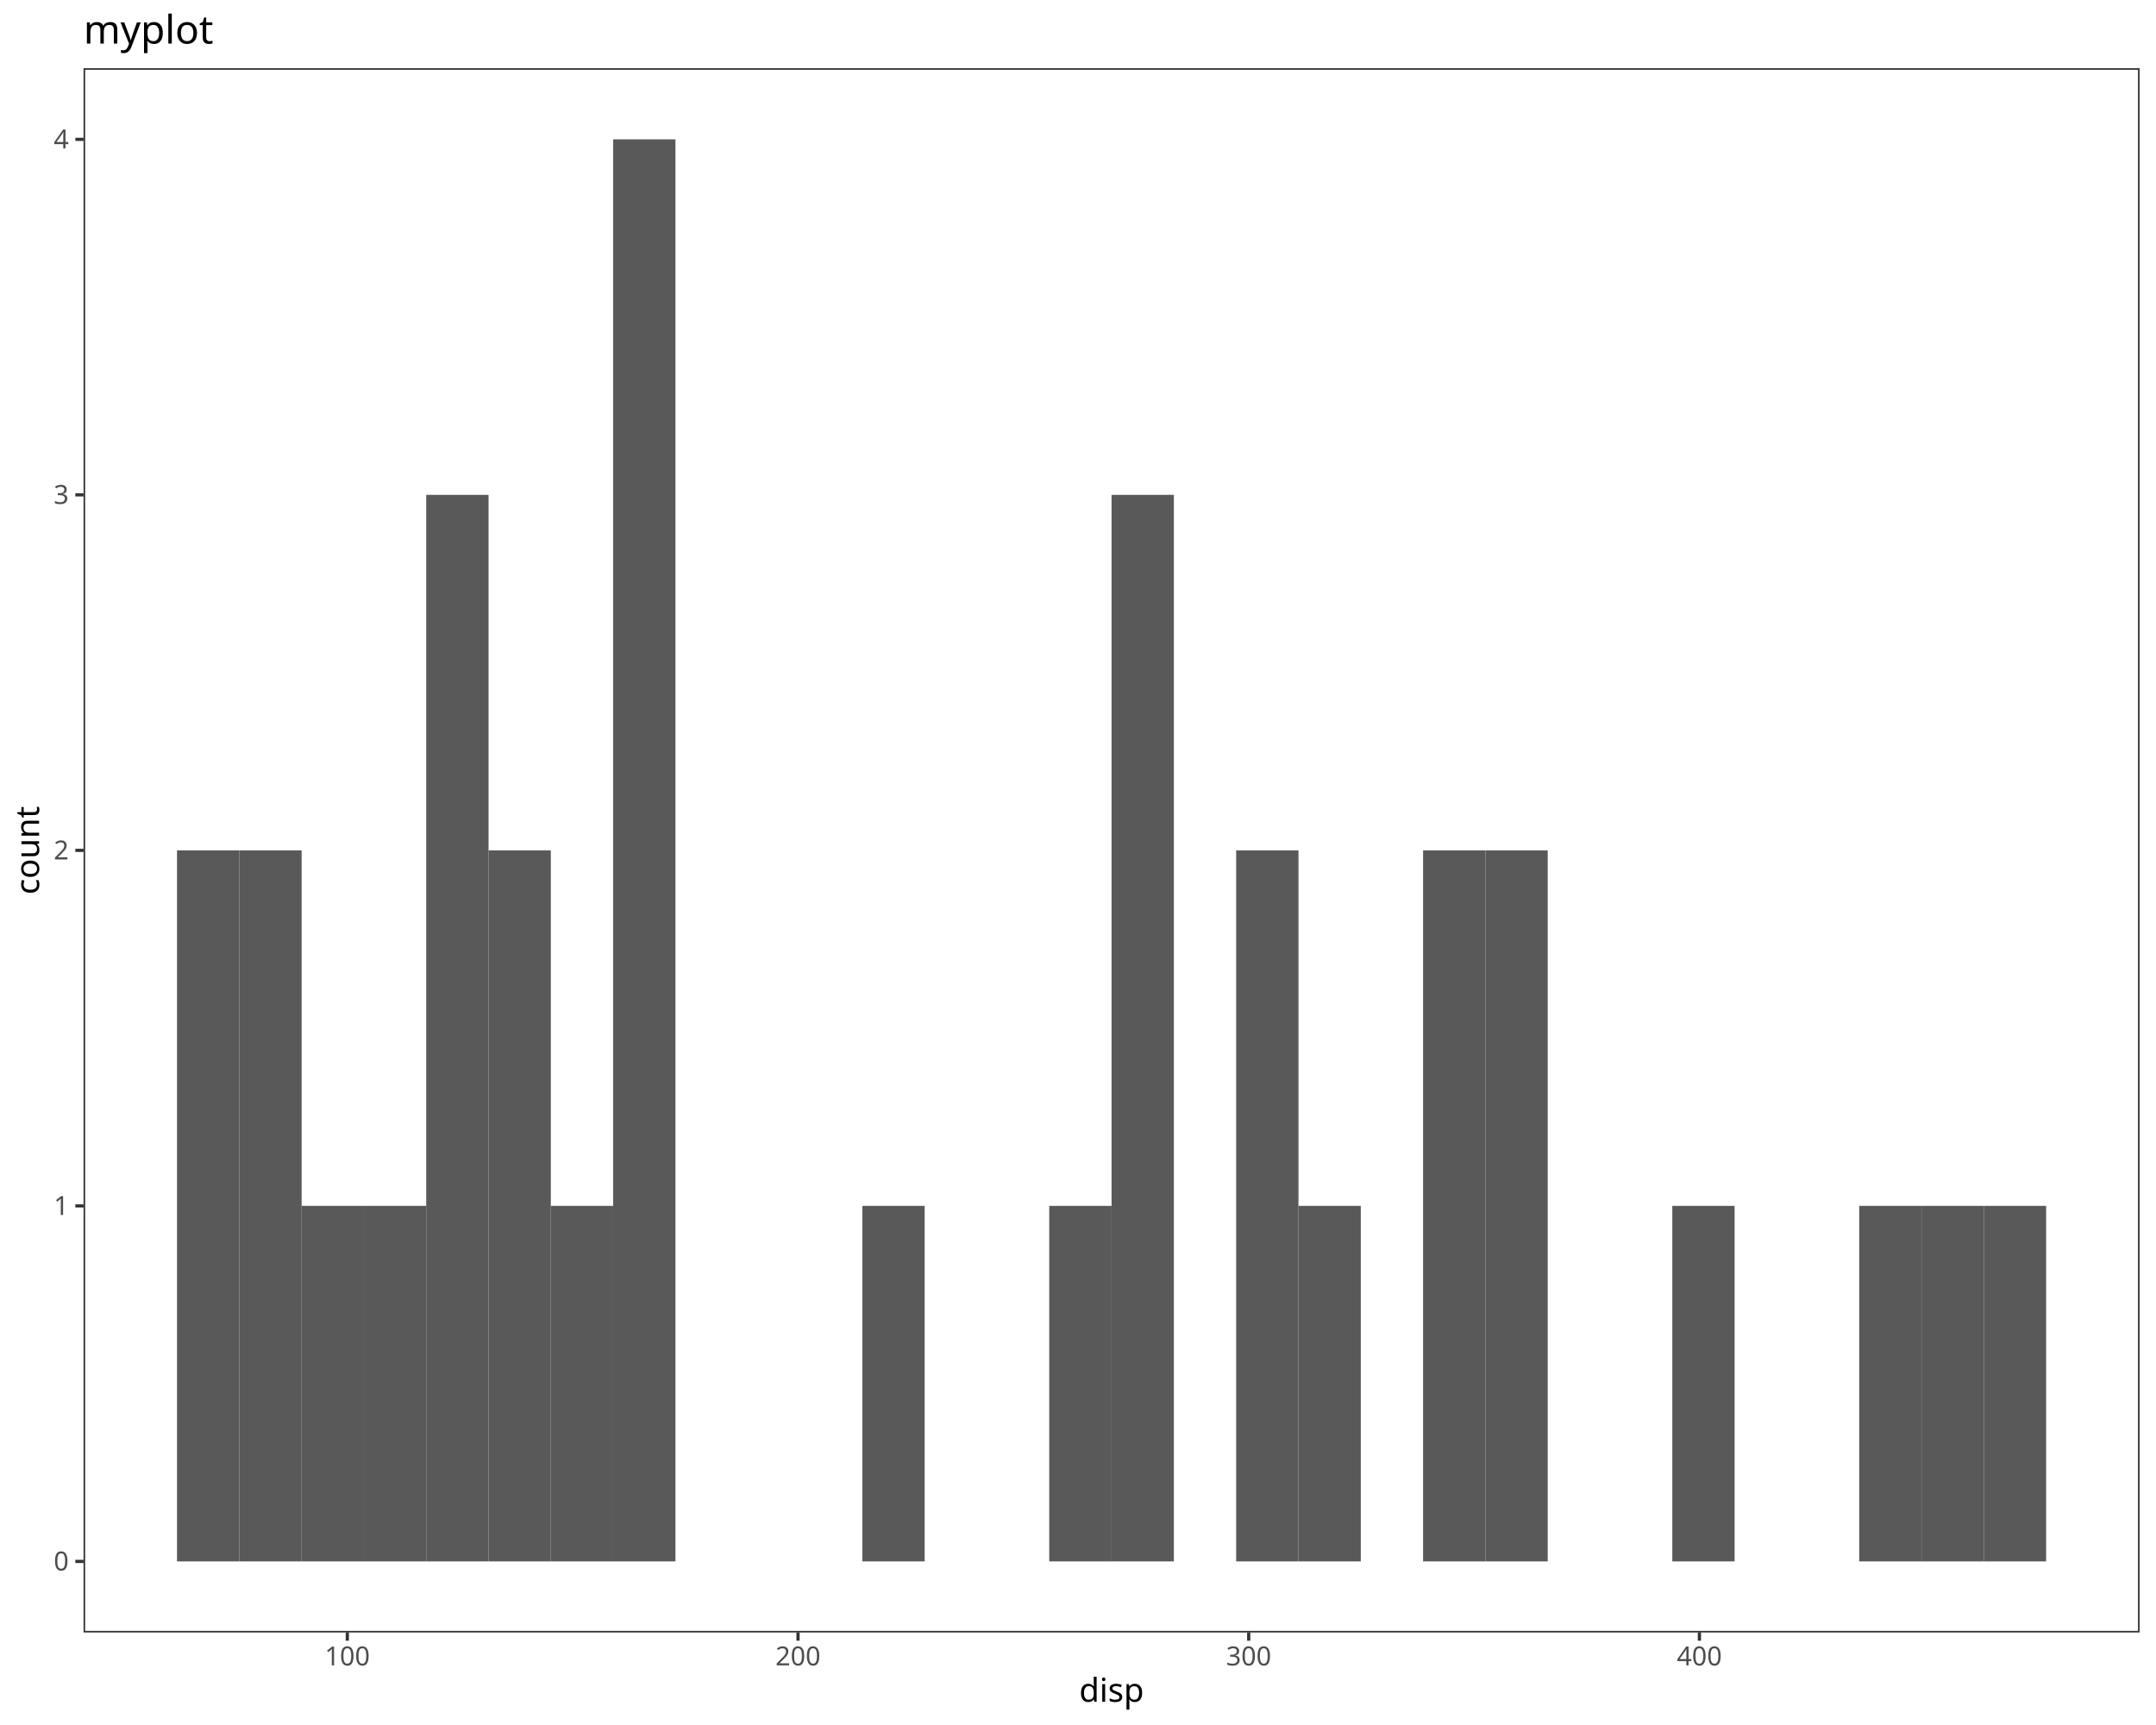
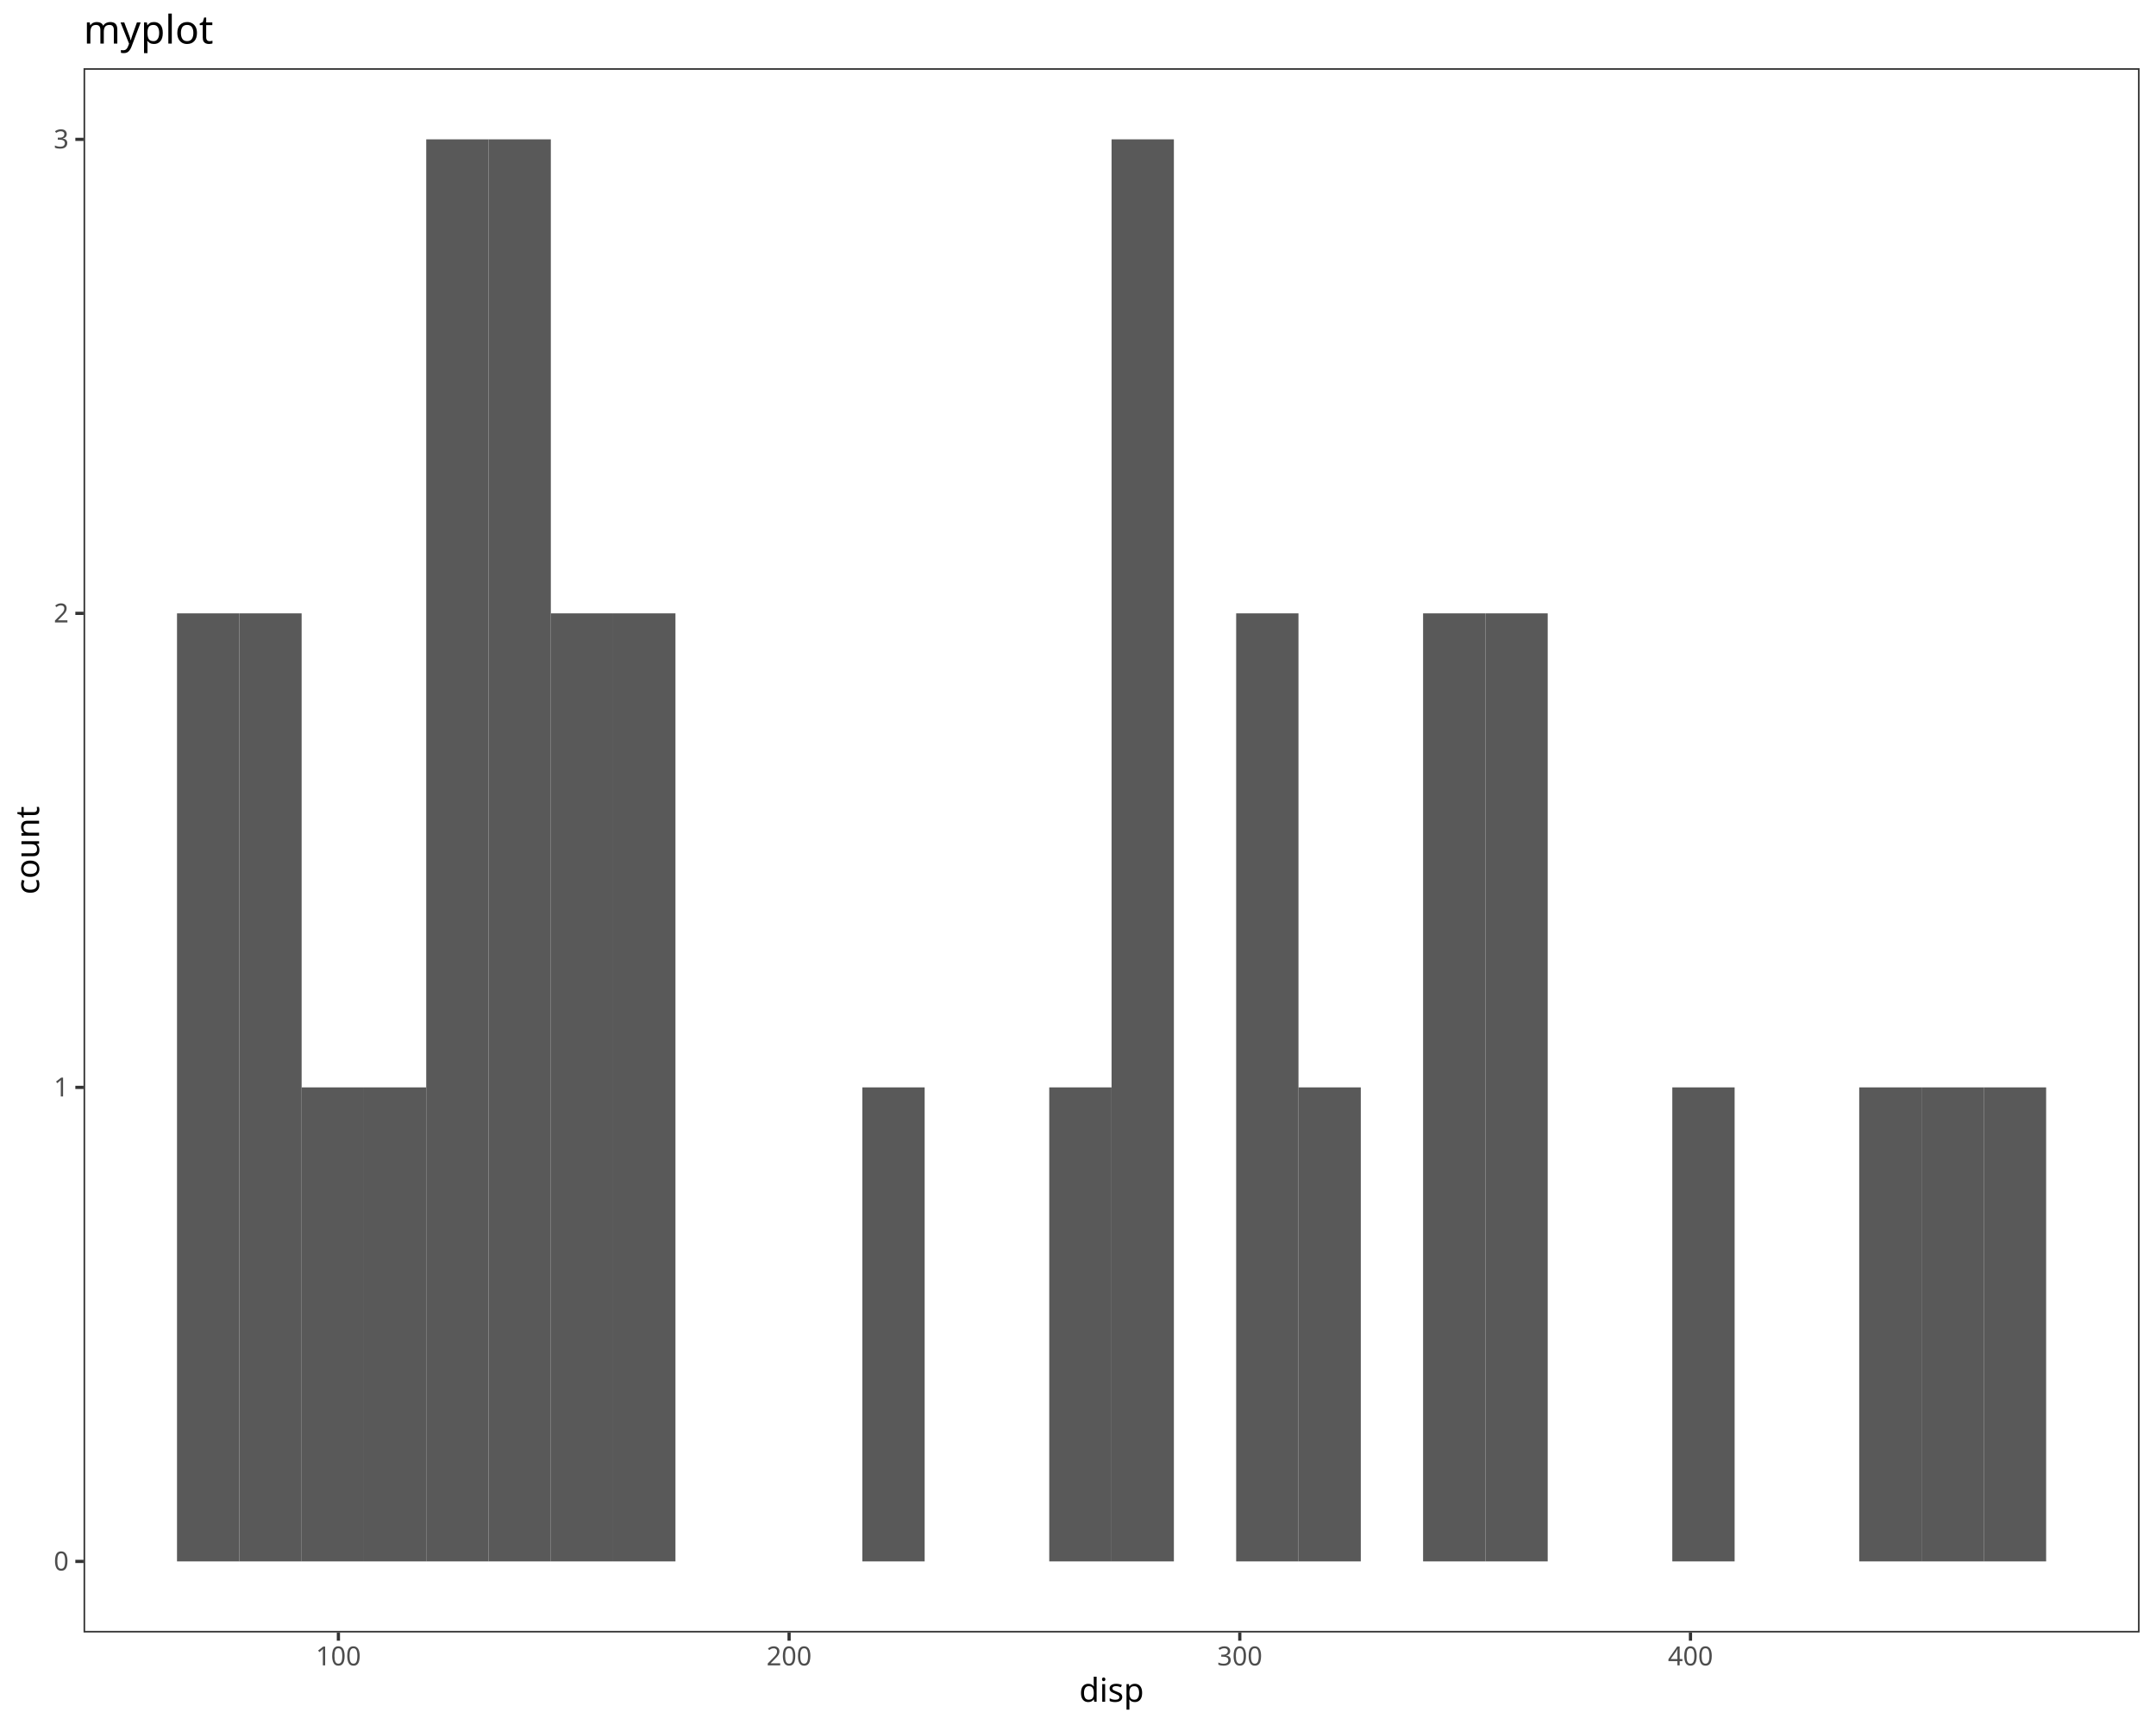
<svg xmlns="http://www.w3.org/2000/svg" class="svglite" data-engine-version="2.0" width="720.00pt" height="576.00pt" viewBox="0 0 720.00 576.00">
  <defs>
    <style type="text/css">
    .svglite line, .svglite polyline, .svglite polygon, .svglite path, .svglite rect, .svglite circle {
      fill: none;
      stroke: #000000;
      stroke-linecap: round;
      stroke-linejoin: round;
      stroke-miterlimit: 10.00;
    }
  </style>
  </defs>
  <rect width="100%" height="100%" style="stroke: none; fill: #FFFFFF;" />
  <defs>
    <clipPath id="cpMC4wMHw3MjAuMDB8MC4wMHw1NzYuMDA=">
      <rect x="0.00" y="0.00" width="720.00" height="576.00" />
    </clipPath>
  </defs>
  <g clip-path="url(#cpMC4wMHw3MjAuMDB8MC4wMHw1NzYuMDA=)">
    <rect x="0.00" y="0.00" width="720.00" height="576.00" style="stroke-width: 1.07; stroke: #FFFFFF; fill: #FFFFFF;" />
  </g>
  <defs>
    <clipPath id="cpMjcuOTB8NzE0LjUyfDIyLjc4fDU0NS4xMQ==">
      <rect x="27.90" y="22.78" width="686.62" height="522.33" />
    </clipPath>
  </defs>
  <g clip-path="url(#cpMjcuOTB8NzE0LjUyfDIyLjc4fDU0NS4xMQ==)">
    <rect x="27.90" y="22.78" width="686.62" height="522.33" style="stroke-width: 1.07; stroke: none; fill: #FFFFFF;" />
-     <rect x="59.11" y="283.95" width="20.81" height="237.42" style="stroke-width: 1.07; stroke: none; stroke-linecap: butt; stroke-linejoin: miter; fill: #595959;" />
-     <rect x="79.92" y="283.95" width="20.81" height="237.42" style="stroke-width: 1.07; stroke: none; stroke-linecap: butt; stroke-linejoin: miter; fill: #595959;" />
-     <rect x="100.72" y="402.66" width="20.81" height="118.71" style="stroke-width: 1.07; stroke: none; stroke-linecap: butt; stroke-linejoin: miter; fill: #595959;" />
-     <rect x="121.53" y="402.66" width="20.81" height="118.71" style="stroke-width: 1.07; stroke: none; stroke-linecap: butt; stroke-linejoin: miter; fill: #595959;" />
-     <rect x="142.34" y="165.24" width="20.81" height="356.13" style="stroke-width: 1.07; stroke: none; stroke-linecap: butt; stroke-linejoin: miter; fill: #595959;" />
-     <rect x="163.14" y="283.95" width="20.81" height="237.42" style="stroke-width: 1.07; stroke: none; stroke-linecap: butt; stroke-linejoin: miter; fill: #595959;" />
-     <rect x="183.95" y="402.66" width="20.81" height="118.71" style="stroke-width: 1.07; stroke: none; stroke-linecap: butt; stroke-linejoin: miter; fill: #595959;" />
-     <rect x="204.76" y="46.53" width="20.81" height="474.84" style="stroke-width: 1.07; stroke: none; stroke-linecap: butt; stroke-linejoin: miter; fill: #595959;" />
+     <rect x="59.11" y="204.81" width="20.81" height="316.56" style="stroke-width: 1.07; stroke: none; stroke-linecap: butt; stroke-linejoin: miter; fill: #595959;" />
+     <rect x="79.92" y="204.81" width="20.81" height="316.56" style="stroke-width: 1.07; stroke: none; stroke-linecap: butt; stroke-linejoin: miter; fill: #595959;" />
+     <rect x="100.72" y="363.09" width="20.81" height="158.28" style="stroke-width: 1.07; stroke: none; stroke-linecap: butt; stroke-linejoin: miter; fill: #595959;" />
+     <rect x="121.53" y="363.09" width="20.81" height="158.28" style="stroke-width: 1.07; stroke: none; stroke-linecap: butt; stroke-linejoin: miter; fill: #595959;" />
+     <rect x="142.34" y="46.53" width="20.81" height="474.84" style="stroke-width: 1.07; stroke: none; stroke-linecap: butt; stroke-linejoin: miter; fill: #595959;" />
+     <rect x="163.14" y="46.53" width="20.81" height="474.84" style="stroke-width: 1.07; stroke: none; stroke-linecap: butt; stroke-linejoin: miter; fill: #595959;" />
+     <rect x="183.95" y="204.81" width="20.81" height="316.56" style="stroke-width: 1.07; stroke: none; stroke-linecap: butt; stroke-linejoin: miter; fill: #595959;" />
+     <rect x="204.76" y="204.81" width="20.81" height="316.56" style="stroke-width: 1.07; stroke: none; stroke-linecap: butt; stroke-linejoin: miter; fill: #595959;" />
    <rect x="225.56" y="521.37" width="20.81" height="0.00" style="stroke-width: 1.07; stroke: none; stroke-linecap: butt; stroke-linejoin: miter; fill: #595959;" />
    <rect x="246.37" y="521.37" width="20.81" height="0.00" style="stroke-width: 1.07; stroke: none; stroke-linecap: butt; stroke-linejoin: miter; fill: #595959;" />
    <rect x="267.18" y="521.37" width="20.81" height="0.00" style="stroke-width: 1.07; stroke: none; stroke-linecap: butt; stroke-linejoin: miter; fill: #595959;" />
-     <rect x="287.98" y="402.66" width="20.81" height="118.71" style="stroke-width: 1.07; stroke: none; stroke-linecap: butt; stroke-linejoin: miter; fill: #595959;" />
+     <rect x="287.98" y="363.09" width="20.81" height="158.28" style="stroke-width: 1.07; stroke: none; stroke-linecap: butt; stroke-linejoin: miter; fill: #595959;" />
    <rect x="308.79" y="521.37" width="20.81" height="0.00" style="stroke-width: 1.07; stroke: none; stroke-linecap: butt; stroke-linejoin: miter; fill: #595959;" />
    <rect x="329.60" y="521.37" width="20.81" height="0.00" style="stroke-width: 1.07; stroke: none; stroke-linecap: butt; stroke-linejoin: miter; fill: #595959;" />
-     <rect x="350.40" y="402.66" width="20.81" height="118.71" style="stroke-width: 1.07; stroke: none; stroke-linecap: butt; stroke-linejoin: miter; fill: #595959;" />
-     <rect x="371.21" y="165.24" width="20.81" height="356.13" style="stroke-width: 1.07; stroke: none; stroke-linecap: butt; stroke-linejoin: miter; fill: #595959;" />
+     <rect x="350.40" y="363.09" width="20.81" height="158.28" style="stroke-width: 1.07; stroke: none; stroke-linecap: butt; stroke-linejoin: miter; fill: #595959;" />
+     <rect x="371.21" y="46.53" width="20.81" height="474.84" style="stroke-width: 1.07; stroke: none; stroke-linecap: butt; stroke-linejoin: miter; fill: #595959;" />
    <rect x="392.02" y="521.37" width="20.81" height="0.00" style="stroke-width: 1.07; stroke: none; stroke-linecap: butt; stroke-linejoin: miter; fill: #595959;" />
-     <rect x="412.82" y="283.95" width="20.81" height="237.42" style="stroke-width: 1.07; stroke: none; stroke-linecap: butt; stroke-linejoin: miter; fill: #595959;" />
-     <rect x="433.63" y="402.66" width="20.81" height="118.71" style="stroke-width: 1.07; stroke: none; stroke-linecap: butt; stroke-linejoin: miter; fill: #595959;" />
+     <rect x="412.82" y="204.81" width="20.81" height="316.56" style="stroke-width: 1.07; stroke: none; stroke-linecap: butt; stroke-linejoin: miter; fill: #595959;" />
+     <rect x="433.63" y="363.09" width="20.81" height="158.28" style="stroke-width: 1.07; stroke: none; stroke-linecap: butt; stroke-linejoin: miter; fill: #595959;" />
    <rect x="454.44" y="521.37" width="20.81" height="0.00" style="stroke-width: 1.07; stroke: none; stroke-linecap: butt; stroke-linejoin: miter; fill: #595959;" />
-     <rect x="475.24" y="283.95" width="20.81" height="237.42" style="stroke-width: 1.07; stroke: none; stroke-linecap: butt; stroke-linejoin: miter; fill: #595959;" />
-     <rect x="496.05" y="283.95" width="20.81" height="237.42" style="stroke-width: 1.07; stroke: none; stroke-linecap: butt; stroke-linejoin: miter; fill: #595959;" />
+     <rect x="475.24" y="204.81" width="20.81" height="316.56" style="stroke-width: 1.07; stroke: none; stroke-linecap: butt; stroke-linejoin: miter; fill: #595959;" />
+     <rect x="496.05" y="204.81" width="20.81" height="316.56" style="stroke-width: 1.07; stroke: none; stroke-linecap: butt; stroke-linejoin: miter; fill: #595959;" />
    <rect x="516.86" y="521.37" width="20.81" height="0.00" style="stroke-width: 1.07; stroke: none; stroke-linecap: butt; stroke-linejoin: miter; fill: #595959;" />
    <rect x="537.66" y="521.37" width="20.81" height="0.00" style="stroke-width: 1.07; stroke: none; stroke-linecap: butt; stroke-linejoin: miter; fill: #595959;" />
-     <rect x="558.47" y="402.66" width="20.81" height="118.71" style="stroke-width: 1.07; stroke: none; stroke-linecap: butt; stroke-linejoin: miter; fill: #595959;" />
+     <rect x="558.47" y="363.09" width="20.81" height="158.28" style="stroke-width: 1.07; stroke: none; stroke-linecap: butt; stroke-linejoin: miter; fill: #595959;" />
    <rect x="579.28" y="521.37" width="20.81" height="0.00" style="stroke-width: 1.07; stroke: none; stroke-linecap: butt; stroke-linejoin: miter; fill: #595959;" />
    <rect x="600.08" y="521.37" width="20.81" height="0.00" style="stroke-width: 1.07; stroke: none; stroke-linecap: butt; stroke-linejoin: miter; fill: #595959;" />
-     <rect x="620.89" y="402.66" width="20.81" height="118.71" style="stroke-width: 1.07; stroke: none; stroke-linecap: butt; stroke-linejoin: miter; fill: #595959;" />
-     <rect x="641.70" y="402.66" width="20.81" height="118.71" style="stroke-width: 1.07; stroke: none; stroke-linecap: butt; stroke-linejoin: miter; fill: #595959;" />
-     <rect x="662.50" y="402.66" width="20.81" height="118.71" style="stroke-width: 1.07; stroke: none; stroke-linecap: butt; stroke-linejoin: miter; fill: #595959;" />
+     <rect x="620.89" y="363.09" width="20.81" height="158.28" style="stroke-width: 1.07; stroke: none; stroke-linecap: butt; stroke-linejoin: miter; fill: #595959;" />
+     <rect x="641.70" y="363.09" width="20.81" height="158.28" style="stroke-width: 1.07; stroke: none; stroke-linecap: butt; stroke-linejoin: miter; fill: #595959;" />
+     <rect x="662.50" y="363.09" width="20.81" height="158.28" style="stroke-width: 1.07; stroke: none; stroke-linecap: butt; stroke-linejoin: miter; fill: #595959;" />
    <rect x="27.90" y="22.78" width="686.62" height="522.33" style="stroke-width: 1.07; stroke: #333333;" />
  </g>
  <g clip-path="url(#cpMC4wMHw3MjAuMDB8MC4wMHw1NzYuMDA=)">
    <text x="22.97" y="524.40" text-anchor="end" style="font-size: 8.80px; fill: #4D4D4D; font-family: sans;" textLength="4.89px" lengthAdjust="spacingAndGlyphs">0</text>
-     <text x="22.97" y="405.69" text-anchor="end" style="font-size: 8.80px; fill: #4D4D4D; font-family: sans;" textLength="4.89px" lengthAdjust="spacingAndGlyphs">1</text>
-     <text x="22.97" y="286.98" text-anchor="end" style="font-size: 8.80px; fill: #4D4D4D; font-family: sans;" textLength="4.89px" lengthAdjust="spacingAndGlyphs">2</text>
-     <text x="22.97" y="168.26" text-anchor="end" style="font-size: 8.80px; fill: #4D4D4D; font-family: sans;" textLength="4.89px" lengthAdjust="spacingAndGlyphs">3</text>
-     <text x="22.97" y="49.55" text-anchor="end" style="font-size: 8.80px; fill: #4D4D4D; font-family: sans;" textLength="4.89px" lengthAdjust="spacingAndGlyphs">4</text>
+     <text x="22.97" y="366.12" text-anchor="end" style="font-size: 8.80px; fill: #4D4D4D; font-family: sans;" textLength="4.89px" lengthAdjust="spacingAndGlyphs">1</text>
+     <text x="22.97" y="207.84" text-anchor="end" style="font-size: 8.80px; fill: #4D4D4D; font-family: sans;" textLength="4.89px" lengthAdjust="spacingAndGlyphs">2</text>
+     <text x="22.97" y="49.55" text-anchor="end" style="font-size: 8.80px; fill: #4D4D4D; font-family: sans;" textLength="4.89px" lengthAdjust="spacingAndGlyphs">3</text>
    <polyline points="25.16,521.37 27.90,521.37 " style="stroke-width: 1.07; stroke: #333333; stroke-linecap: butt;" />
-     <polyline points="25.16,402.66 27.90,402.66 " style="stroke-width: 1.07; stroke: #333333; stroke-linecap: butt;" />
-     <polyline points="25.16,283.95 27.90,283.95 " style="stroke-width: 1.07; stroke: #333333; stroke-linecap: butt;" />
-     <polyline points="25.16,165.24 27.90,165.24 " style="stroke-width: 1.07; stroke: #333333; stroke-linecap: butt;" />
+     <polyline points="25.16,363.09 27.90,363.09 " style="stroke-width: 1.07; stroke: #333333; stroke-linecap: butt;" />
+     <polyline points="25.16,204.81 27.90,204.81 " style="stroke-width: 1.07; stroke: #333333; stroke-linecap: butt;" />
    <polyline points="25.16,46.53 27.90,46.53 " style="stroke-width: 1.07; stroke: #333333; stroke-linecap: butt;" />
-     <polyline points="115.99,547.85 115.99,545.11 " style="stroke-width: 1.07; stroke: #333333; stroke-linecap: butt;" />
-     <polyline points="266.50,547.85 266.50,545.11 " style="stroke-width: 1.07; stroke: #333333; stroke-linecap: butt;" />
-     <polyline points="417.01,547.85 417.01,545.11 " style="stroke-width: 1.07; stroke: #333333; stroke-linecap: butt;" />
-     <polyline points="567.52,547.85 567.52,545.11 " style="stroke-width: 1.07; stroke: #333333; stroke-linecap: butt;" />
-     <text x="115.99" y="556.10" text-anchor="middle" style="font-size: 8.80px; fill: #4D4D4D; font-family: sans;" textLength="14.68px" lengthAdjust="spacingAndGlyphs">100</text>
-     <text x="266.50" y="556.10" text-anchor="middle" style="font-size: 8.80px; fill: #4D4D4D; font-family: sans;" textLength="14.68px" lengthAdjust="spacingAndGlyphs">200</text>
-     <text x="417.01" y="556.10" text-anchor="middle" style="font-size: 8.80px; fill: #4D4D4D; font-family: sans;" textLength="14.68px" lengthAdjust="spacingAndGlyphs">300</text>
-     <text x="567.52" y="556.10" text-anchor="middle" style="font-size: 8.80px; fill: #4D4D4D; font-family: sans;" textLength="14.68px" lengthAdjust="spacingAndGlyphs">400</text>
+     <polyline points="113.01,547.85 113.01,545.11 " style="stroke-width: 1.07; stroke: #333333; stroke-linecap: butt;" />
+     <polyline points="263.52,547.85 263.52,545.11 " style="stroke-width: 1.07; stroke: #333333; stroke-linecap: butt;" />
+     <polyline points="414.03,547.85 414.03,545.11 " style="stroke-width: 1.07; stroke: #333333; stroke-linecap: butt;" />
+     <polyline points="564.54,547.85 564.54,545.11 " style="stroke-width: 1.07; stroke: #333333; stroke-linecap: butt;" />
+     <text x="113.01" y="556.10" text-anchor="middle" style="font-size: 8.80px; fill: #4D4D4D; font-family: sans;" textLength="14.68px" lengthAdjust="spacingAndGlyphs">100</text>
+     <text x="263.52" y="556.10" text-anchor="middle" style="font-size: 8.80px; fill: #4D4D4D; font-family: sans;" textLength="14.68px" lengthAdjust="spacingAndGlyphs">200</text>
+     <text x="414.03" y="556.10" text-anchor="middle" style="font-size: 8.80px; fill: #4D4D4D; font-family: sans;" textLength="14.68px" lengthAdjust="spacingAndGlyphs">300</text>
+     <text x="564.54" y="556.10" text-anchor="middle" style="font-size: 8.80px; fill: #4D4D4D; font-family: sans;" textLength="14.68px" lengthAdjust="spacingAndGlyphs">400</text>
    <text x="371.21" y="568.24" text-anchor="middle" style="font-size: 11.00px; font-family: sans;" textLength="20.18px" lengthAdjust="spacingAndGlyphs">disp</text>
    <text transform="translate(13.05,283.95) rotate(-90)" text-anchor="middle" style="font-size: 11.00px; font-family: sans;" textLength="26.91px" lengthAdjust="spacingAndGlyphs">count</text>
    <text x="27.90" y="14.56" style="font-size: 13.20px; font-family: sans;" textLength="38.89px" lengthAdjust="spacingAndGlyphs">myplot</text>
  </g>
</svg>
